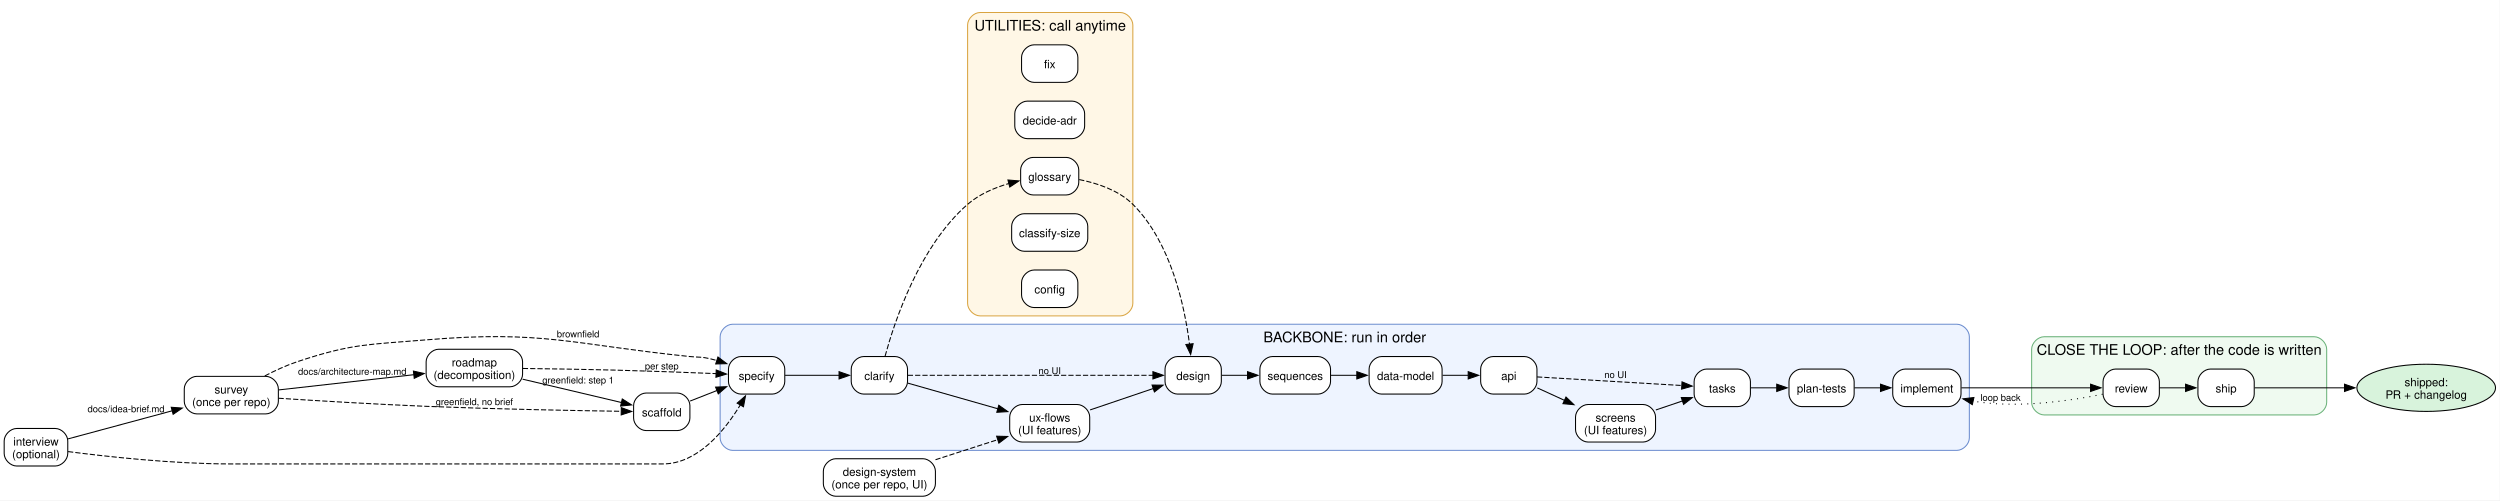
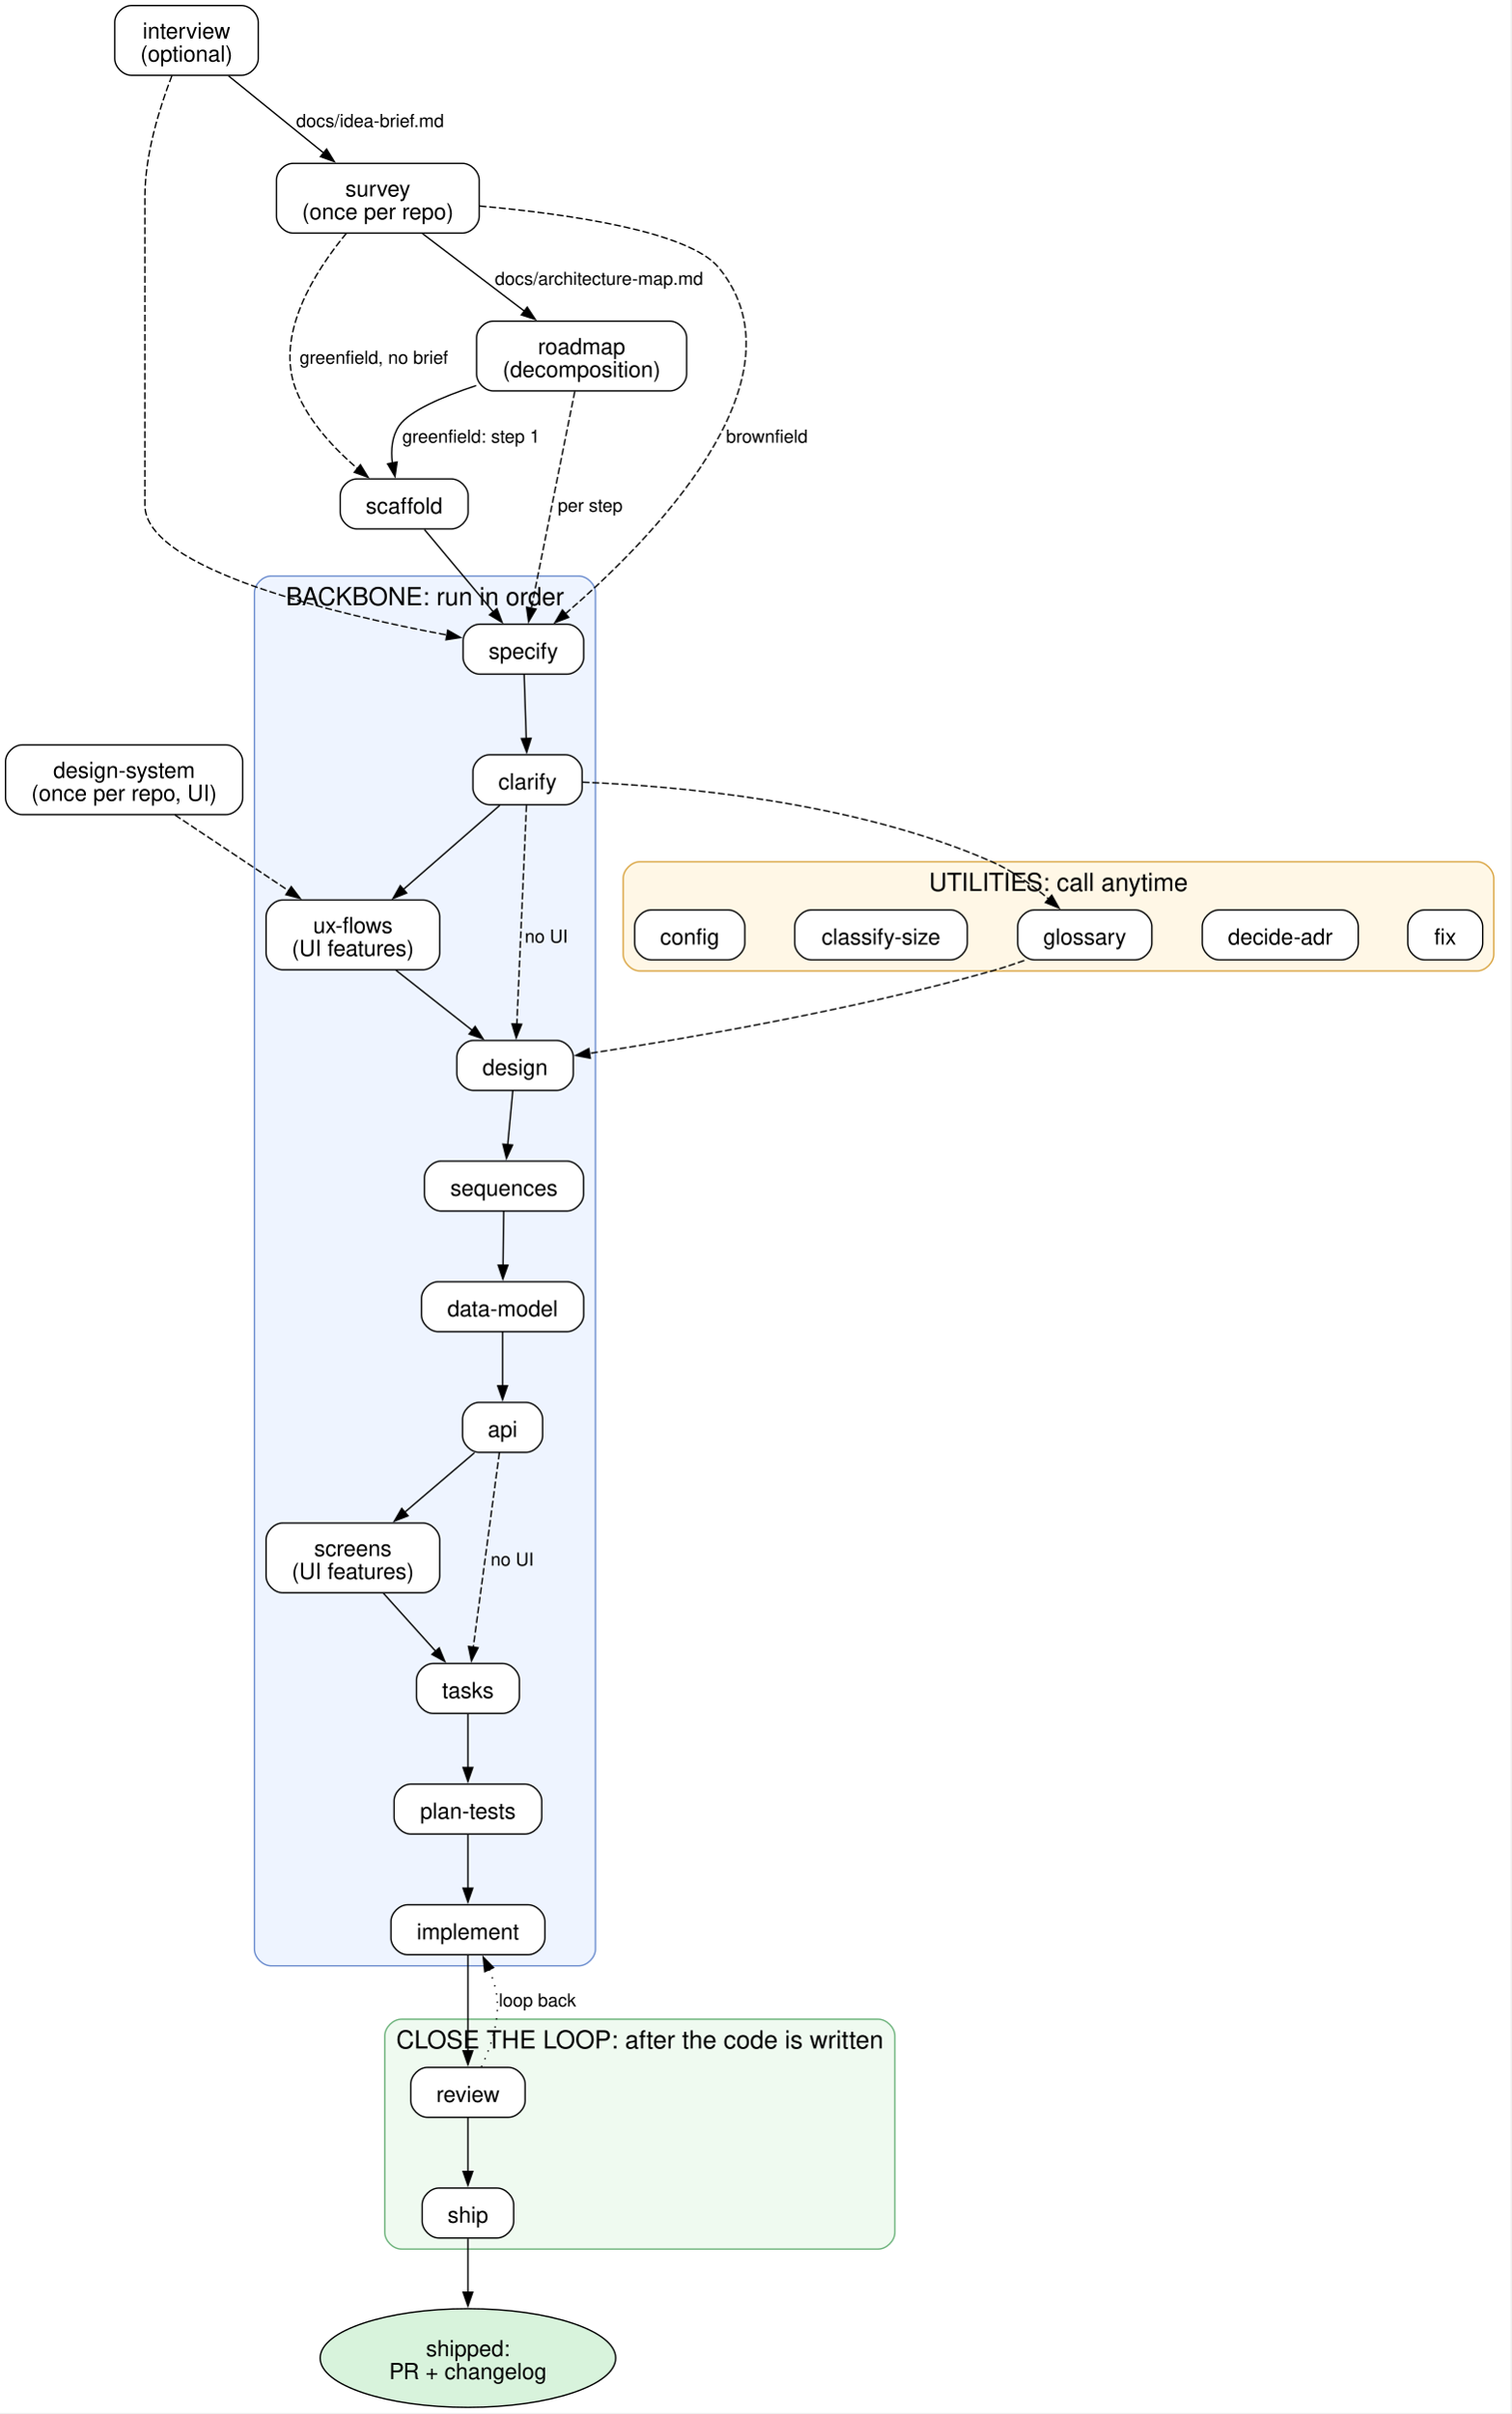
- <svg xmlns="http://www.w3.org/2000/svg" width="2398pt" height="480pt" viewBox="0.00 0.00 2398.00 480.00">
-   <g id="graph0" class="graph" transform="scale(1 1) rotate(0) translate(4 476)">
-     <polygon fill="white" stroke="none" points="-4,4 -4,-476 2393.69,-476 2393.69,4 -4,4" />
+ <svg xmlns="http://www.w3.org/2000/svg" width="1090pt" height="1740pt" viewBox="0.00 0.00 1090.00 1740.00">
+   <g id="graph0" class="graph" transform="scale(1 1) rotate(0) translate(4 1735.9)">
+     <polygon fill="white" stroke="none" points="-4,4 -4,-1735.9 1085.5,-1735.9 1085.5,4 -4,4" />
    <g id="clust1" class="cluster">
-       <path fill="#eef4ff" stroke="#6b8cce" d="M698.75,-44C698.75,-44 1873,-44 1873,-44 1879,-44 1885,-50 1885,-56 1885,-56 1885,-153 1885,-153 1885,-159 1879,-165 1873,-165 1873,-165 698.75,-165 698.75,-165 692.75,-165 686.75,-159 686.75,-153 686.75,-153 686.75,-56 686.75,-56 686.75,-50 692.75,-44 698.75,-44" />
-       <text xml:space="preserve" text-anchor="middle" x="1285.88" y="-147.7" font-family="Helvetica,sans-Serif" font-size="14.00">BACKBONE: run in order</text>
+       <path fill="#eef4ff" stroke="#6b8cce" d="M191.5,-318.36C191.5,-318.36 413.5,-318.36 413.5,-318.36 419.5,-318.36 425.5,-324.36 425.5,-330.36 425.5,-330.36 425.5,-1308.56 425.5,-1308.56 425.5,-1314.56 419.5,-1320.56 413.5,-1320.56 413.5,-1320.56 191.5,-1320.56 191.5,-1320.56 185.5,-1320.56 179.5,-1314.56 179.5,-1308.56 179.5,-1308.56 179.5,-330.36 179.5,-330.36 179.5,-324.36 185.5,-318.36 191.5,-318.36" />
+       <text xml:space="preserve" text-anchor="middle" x="302.5" y="-1299.46" font-family="Helvetica,sans-Serif" font-size="18.00">BACKBONE: run in order</text>
    </g>
    <g id="clust2" class="cluster">
-       <path fill="#effaf0" stroke="#6bb27a" d="M1956.75,-78C1956.75,-78 2215.75,-78 2215.75,-78 2221.75,-78 2227.75,-84 2227.75,-90 2227.75,-90 2227.75,-141 2227.75,-141 2227.75,-147 2221.75,-153 2215.75,-153 2215.75,-153 1956.75,-153 1956.75,-153 1950.75,-153 1944.75,-147 1944.75,-141 1944.75,-141 1944.75,-90 1944.75,-90 1944.75,-84 1950.75,-78 1956.75,-78" />
-       <text xml:space="preserve" text-anchor="middle" x="2086.25" y="-135.7" font-family="Helvetica,sans-Serif" font-size="14.00">CLOSE THE LOOP: after the code is written</text>
+       <path fill="#effaf0" stroke="#6bb27a" d="M285.5,-114.11C285.5,-114.11 629.5,-114.11 629.5,-114.11 635.5,-114.11 641.5,-120.11 641.5,-126.11 641.5,-126.11 641.5,-267.86 641.5,-267.86 641.5,-273.86 635.5,-279.86 629.5,-279.86 629.5,-279.86 285.5,-279.86 285.5,-279.86 279.5,-279.86 273.5,-273.86 273.5,-267.86 273.5,-267.86 273.5,-126.11 273.5,-126.11 273.5,-120.11 279.5,-114.11 285.5,-114.11" />
+       <text xml:space="preserve" text-anchor="middle" x="457.5" y="-258.76" font-family="Helvetica,sans-Serif" font-size="18.00">CLOSE THE LOOP: after the code is written</text>
    </g>
    <g id="clust3" class="cluster">
-       <path fill="#fff7e6" stroke="#d9a441" d="M936.12,-173C936.12,-173 1070.62,-173 1070.62,-173 1076.62,-173 1082.62,-179 1082.62,-185 1082.62,-185 1082.62,-452 1082.62,-452 1082.62,-458 1076.62,-464 1070.62,-464 1070.62,-464 936.12,-464 936.12,-464 930.12,-464 924.12,-458 924.12,-452 924.12,-452 924.12,-185 924.12,-185 924.12,-179 930.12,-173 936.12,-173" />
-       <text xml:space="preserve" text-anchor="middle" x="1003.38" y="-446.7" font-family="Helvetica,sans-Serif" font-size="14.00">UTILITIES: call anytime</text>
+       <path fill="#fff7e6" stroke="#d9a441" d="M457.5,-1035.78C457.5,-1035.78 1061.5,-1035.78 1061.5,-1035.78 1067.5,-1035.78 1073.5,-1041.78 1073.5,-1047.78 1073.5,-1047.78 1073.5,-1102.53 1073.5,-1102.53 1073.5,-1108.53 1067.5,-1114.53 1061.5,-1114.53 1061.5,-1114.53 457.5,-1114.53 457.5,-1114.53 451.5,-1114.53 445.5,-1108.53 445.5,-1102.53 445.5,-1102.53 445.5,-1047.78 445.5,-1047.78 445.5,-1041.78 451.5,-1035.78 457.5,-1035.78" />
+       <text xml:space="preserve" text-anchor="middle" x="759.5" y="-1093.43" font-family="Helvetica,sans-Serif" font-size="18.00">UTILITIES: call anytime</text>
    </g>
    <g id="node1" class="node">
-       <path fill="#ffffff" stroke="black" d="M49,-65C49,-65 12,-65 12,-65 6,-65 0,-59 0,-53 0,-53 0,-41 0,-41 0,-35 6,-29 12,-29 12,-29 49,-29 49,-29 55,-29 61,-35 61,-41 61,-41 61,-53 61,-53 61,-59 55,-65 49,-65" />
-       <text xml:space="preserve" text-anchor="middle" x="30.5" y="-48.55" font-family="Helvetica,sans-Serif" font-size="11.00">interview</text>
-       <text xml:space="preserve" text-anchor="middle" x="30.5" y="-36.55" font-family="Helvetica,sans-Serif" font-size="11.00">(optional)</text>
+       <path fill="#ffffff" stroke="black" d="M170.25,-1731.9C170.25,-1731.9 90.75,-1731.9 90.75,-1731.9 84.75,-1731.9 78.75,-1725.9 78.75,-1719.9 78.75,-1719.9 78.75,-1693.62 78.75,-1693.62 78.75,-1687.62 84.75,-1681.62 90.75,-1681.62 90.75,-1681.62 170.25,-1681.62 170.25,-1681.62 176.25,-1681.62 182.25,-1687.62 182.25,-1693.62 182.25,-1693.62 182.25,-1719.9 182.25,-1719.9 182.25,-1725.9 176.25,-1731.9 170.25,-1731.9" />
+       <text xml:space="preserve" text-anchor="middle" x="130.5" y="-1708.06" font-family="Helvetica,sans-Serif" font-size="16.00">interview</text>
+       <text xml:space="preserve" text-anchor="middle" x="130.5" y="-1691.56" font-family="Helvetica,sans-Serif" font-size="16.00">(optional)</text>
    </g>
    <g id="node2" class="node">
-       <path fill="#ffffff" stroke="black" d="M251,-115C251,-115 184.75,-115 184.75,-115 178.75,-115 172.75,-109 172.75,-103 172.75,-103 172.75,-91 172.75,-91 172.75,-85 178.75,-79 184.75,-79 184.75,-79 251,-79 251,-79 257,-79 263,-85 263,-91 263,-91 263,-103 263,-103 263,-109 257,-115 251,-115" />
-       <text xml:space="preserve" text-anchor="middle" x="217.88" y="-98.55" font-family="Helvetica,sans-Serif" font-size="11.00">survey</text>
-       <text xml:space="preserve" text-anchor="middle" x="217.88" y="-86.55" font-family="Helvetica,sans-Serif" font-size="11.00">(once per repo)</text>
+       <path fill="#ffffff" stroke="black" d="M329.62,-1618.12C329.62,-1618.12 207.38,-1618.12 207.38,-1618.12 201.38,-1618.12 195.38,-1612.12 195.38,-1606.12 195.38,-1606.12 195.38,-1579.84 195.38,-1579.84 195.38,-1573.84 201.38,-1567.84 207.38,-1567.84 207.38,-1567.84 329.62,-1567.84 329.62,-1567.84 335.62,-1567.84 341.62,-1573.84 341.62,-1579.84 341.62,-1579.84 341.62,-1606.12 341.62,-1606.12 341.62,-1612.12 335.62,-1618.12 329.62,-1618.12" />
+       <text xml:space="preserve" text-anchor="middle" x="268.5" y="-1594.28" font-family="Helvetica,sans-Serif" font-size="16.00">survey</text>
+       <text xml:space="preserve" text-anchor="middle" x="268.5" y="-1577.78" font-family="Helvetica,sans-Serif" font-size="16.00">(once per repo)</text>
    </g>
    <g id="edge1" class="edge">
-       <path fill="none" stroke="black" d="M61.28,-55.03C88.23,-62.3 128.59,-73.19 161.46,-82.05" />
-       <polygon fill="black" stroke="black" points="160.26,-85.35 170.83,-84.58 162.08,-78.6 160.26,-85.35" />
-       <text xml:space="preserve" text-anchor="middle" x="116.88" y="-80.6" font-family="Helvetica,sans-Serif" font-size="9.00">docs/idea-brief.md</text>
+       <path fill="none" stroke="black" d="M160.78,-1681.23C181.01,-1664.85 207.79,-1643.15 229.59,-1625.49" />
+       <polygon fill="black" stroke="black" points="231.54,-1628.42 237.11,-1619.4 227.14,-1622.98 231.54,-1628.42" />
+       <text xml:space="preserve" text-anchor="middle" x="262.89" y="-1644.27" font-family="Helvetica,sans-Serif" font-size="13.00">docs/idea-brief.md</text>
    </g>
    <g id="node6" class="node">
-       <path fill="#ffffff" stroke="black" d="M736.75,-134C736.75,-134 706.75,-134 706.75,-134 700.75,-134 694.75,-128 694.75,-122 694.75,-122 694.75,-110 694.75,-110 694.75,-104 700.75,-98 706.75,-98 706.75,-98 736.75,-98 736.75,-98 742.75,-98 748.75,-104 748.75,-110 748.75,-110 748.75,-122 748.75,-122 748.75,-128 742.75,-134 736.75,-134" />
-       <text xml:space="preserve" text-anchor="middle" x="721.75" y="-111.55" font-family="Helvetica,sans-Serif" font-size="11.00">specify</text>
+       <path fill="#ffffff" stroke="black" d="M405,-1285.81C405,-1285.81 342,-1285.81 342,-1285.81 336,-1285.81 330,-1279.81 330,-1273.81 330,-1273.81 330,-1261.81 330,-1261.81 330,-1255.81 336,-1249.81 342,-1249.81 342,-1249.81 405,-1249.81 405,-1249.81 411,-1249.81 417,-1255.81 417,-1261.81 417,-1261.81 417,-1273.81 417,-1273.81 417,-1279.81 411,-1285.81 405,-1285.81" />
+       <text xml:space="preserve" text-anchor="middle" x="373.5" y="-1260.86" font-family="Helvetica,sans-Serif" font-size="16.00">specify</text>
    </g>
    <g id="edge7" class="edge">
-       <path fill="none" stroke="black" stroke-dasharray="5,2" d="M61.29,-42.84C97.86,-38.1 161.8,-31 216.88,-31 216.88,-31 216.88,-31 631.75,-31 665.36,-31 691.28,-63.1 706.26,-87.85" />
-       <polygon fill="black" stroke="black" points="703.06,-89.31 711.07,-96.24 709.13,-85.83 703.06,-89.31" />
+       <path fill="none" stroke="black" stroke-dasharray="5,2" d="M120.01,-1681.4C111.36,-1659.09 100.5,-1624.92 100.5,-1593.98 100.5,-1593.98 100.5,-1593.98 100.5,-1371.56 100.5,-1325.46 238.55,-1292.96 318.32,-1278.04" />
+       <polygon fill="black" stroke="black" points="318.94,-1281.48 328.15,-1276.23 317.68,-1274.59 318.94,-1281.48" />
    </g>
    <g id="node3" class="node">
-       <path fill="#ffffff" stroke="black" d="M485.25,-141C485.25,-141 416.75,-141 416.75,-141 410.75,-141 404.75,-135 404.75,-129 404.75,-129 404.75,-117 404.75,-117 404.75,-111 410.75,-105 416.75,-105 416.75,-105 485.25,-105 485.25,-105 491.25,-105 497.25,-111 497.25,-117 497.25,-117 497.25,-129 497.25,-129 497.25,-135 491.25,-141 485.25,-141" />
-       <text xml:space="preserve" text-anchor="middle" x="451" y="-124.55" font-family="Helvetica,sans-Serif" font-size="11.00">roadmap</text>
-       <text xml:space="preserve" text-anchor="middle" x="451" y="-112.55" font-family="Helvetica,sans-Serif" font-size="11.00">(decomposition)</text>
+       <path fill="#ffffff" stroke="black" d="M479.25,-1504.34C479.25,-1504.34 351.75,-1504.34 351.75,-1504.34 345.75,-1504.34 339.75,-1498.34 339.75,-1492.34 339.75,-1492.34 339.75,-1466.06 339.75,-1466.06 339.75,-1460.06 345.75,-1454.06 351.75,-1454.06 351.75,-1454.06 479.25,-1454.06 479.25,-1454.06 485.25,-1454.06 491.25,-1460.06 491.25,-1466.06 491.25,-1466.06 491.25,-1492.34 491.25,-1492.34 491.25,-1498.34 485.25,-1504.34 479.25,-1504.34" />
+       <text xml:space="preserve" text-anchor="middle" x="415.5" y="-1480.5" font-family="Helvetica,sans-Serif" font-size="16.00">roadmap</text>
+       <text xml:space="preserve" text-anchor="middle" x="415.5" y="-1464" font-family="Helvetica,sans-Serif" font-size="16.00">(decomposition)</text>
    </g>
    <g id="edge2" class="edge">
-       <path fill="none" stroke="black" d="M263.44,-102.01C300.33,-106.16 352.98,-112.09 392.95,-116.58" />
-       <polygon fill="black" stroke="black" points="392.56,-120.06 402.88,-117.7 393.34,-113.1 392.56,-120.06" />
-       <text xml:space="preserve" text-anchor="middle" x="333.88" y="-116.52" font-family="Helvetica,sans-Serif" font-size="9.00">docs/architecture-map.md</text>
+       <path fill="none" stroke="black" d="M300.76,-1567.45C322.4,-1550.99 351.08,-1529.18 374.36,-1511.48" />
+       <polygon fill="black" stroke="black" points="376.27,-1514.43 382.11,-1505.59 372.03,-1508.85 376.27,-1514.43" />
+       <text xml:space="preserve" text-anchor="middle" x="428.05" y="-1530.49" font-family="Helvetica,sans-Serif" font-size="13.00">docs/architecture-map.md</text>
    </g>
    <g id="node4" class="node">
-       <path fill="#ffffff" stroke="black" d="M645.75,-99C645.75,-99 615.75,-99 615.75,-99 609.75,-99 603.75,-93 603.75,-87 603.75,-87 603.75,-75 603.75,-75 603.75,-69 609.75,-63 615.75,-63 615.75,-63 645.75,-63 645.75,-63 651.75,-63 657.75,-69 657.75,-75 657.75,-75 657.75,-87 657.75,-87 657.75,-93 651.75,-99 645.75,-99" />
-       <text xml:space="preserve" text-anchor="middle" x="630.75" y="-76.55" font-family="Helvetica,sans-Serif" font-size="11.00">scaffold</text>
+       <path fill="#ffffff" stroke="black" d="M321.62,-1390.56C321.62,-1390.56 253.38,-1390.56 253.38,-1390.56 247.38,-1390.56 241.38,-1384.56 241.38,-1378.56 241.38,-1378.56 241.38,-1366.56 241.38,-1366.56 241.38,-1360.56 247.38,-1354.56 253.38,-1354.56 253.38,-1354.56 321.62,-1354.56 321.62,-1354.56 327.62,-1354.56 333.62,-1360.56 333.62,-1366.56 333.62,-1366.56 333.62,-1378.56 333.62,-1378.56 333.62,-1384.56 327.62,-1390.56 321.62,-1390.56" />
+       <text xml:space="preserve" text-anchor="middle" x="287.5" y="-1365.61" font-family="Helvetica,sans-Serif" font-size="16.00">scaffold</text>
    </g>
    <g id="edge4" class="edge">
-       <path fill="none" stroke="black" stroke-dasharray="5,2" d="M263.17,-94.01C300.82,-91.57 356.3,-88.22 404.75,-86.25 470.55,-83.58 547.24,-82.15 591.95,-81.48" />
-       <polygon fill="black" stroke="black" points="591.95,-84.99 601.9,-81.34 591.85,-77.99 591.95,-84.99" />
-       <text xml:space="preserve" text-anchor="middle" x="451" y="-87.45" font-family="Helvetica,sans-Serif" font-size="9.00">greenfield, no brief</text>
+       <path fill="none" stroke="black" stroke-dasharray="5,2" d="M245.82,-1567.68C223.07,-1540.21 193.56,-1494.11 209.75,-1454.06 218.8,-1431.66 237.4,-1412.03 254.14,-1397.76" />
+       <polygon fill="black" stroke="black" points="255.95,-1400.8 261.49,-1391.76 251.53,-1395.37 255.95,-1400.8" />
+       <text xml:space="preserve" text-anchor="middle" x="265.62" y="-1473.6" font-family="Helvetica,sans-Serif" font-size="13.00">greenfield, no brief</text>
    </g>
    <g id="edge8" class="edge">
-       <path fill="none" stroke="black" stroke-dasharray="5,2" d="M249.98,-115.39C259.65,-120.45 270.53,-125.51 281,-129 333.92,-146.65 349.16,-145.32 404.75,-150 517.02,-159.46 545.67,-145.49 657.75,-134 666.2,-133.13 668.48,-133.91 676.75,-132 679.04,-131.47 681.37,-130.86 683.71,-130.19" />
-       <polygon fill="black" stroke="black" points="684.65,-133.56 693.1,-127.17 682.51,-126.9 684.65,-133.56" />
-       <text xml:space="preserve" text-anchor="middle" x="550.5" y="-152.45" font-family="Helvetica,sans-Serif" font-size="9.00">brownfield</text>
+       <path fill="none" stroke="black" stroke-dasharray="5,2" d="M341.92,-1587.36C406.32,-1581.61 492.96,-1569.11 514.5,-1542.84 581.13,-1461.57 462.51,-1343.69 403.69,-1293.22" />
+       <polygon fill="black" stroke="black" points="406.19,-1290.75 396.29,-1286.97 401.67,-1296.1 406.19,-1290.75" />
+       <text xml:space="preserve" text-anchor="middle" x="549.18" y="-1416.71" font-family="Helvetica,sans-Serif" font-size="13.00">brownfield</text>
    </g>
    <g id="edge3" class="edge">
-       <path fill="none" stroke="black" d="M497.31,-112.29C526.65,-105.36 564.41,-96.44 592.1,-89.9" />
-       <polygon fill="black" stroke="black" points="592.89,-93.31 601.82,-87.6 591.28,-86.49 592.89,-93.31" />
-       <text xml:space="preserve" text-anchor="middle" x="550.5" y="-108.2" font-family="Helvetica,sans-Serif" font-size="9.00">greenfield: step 1</text>
+       <path fill="none" stroke="black" d="M339.47,-1457.93C314.5,-1449.63 291.26,-1439.52 284,-1429.06 278.62,-1421.3 277.86,-1411.38 278.97,-1402.08" />
+       <polygon fill="black" stroke="black" points="282.4,-1402.8 280.89,-1392.31 275.53,-1401.45 282.4,-1402.8" />
+       <text xml:space="preserve" text-anchor="middle" x="335.75" y="-1416.71" font-family="Helvetica,sans-Serif" font-size="13.00">greenfield: step 1</text>
    </g>
    <g id="edge6" class="edge">
-       <path fill="none" stroke="black" stroke-dasharray="5,2" d="M497.51,-122.57C523.38,-122.26 556.38,-121.76 585.75,-121 618.63,-120.15 656,-118.73 683.08,-117.62" />
-       <polygon fill="black" stroke="black" points="683.01,-121.12 692.86,-117.21 682.72,-114.13 683.01,-121.12" />
-       <text xml:space="preserve" text-anchor="middle" x="630.75" y="-121.68" font-family="Helvetica,sans-Serif" font-size="9.00">per step</text>
+       <path fill="none" stroke="black" stroke-dasharray="5,2" d="M410.6,-1453.77C402.78,-1414.79 387.52,-1338.71 379.22,-1297.3" />
+       <polygon fill="black" stroke="black" points="382.67,-1296.73 377.27,-1287.61 375.81,-1298.1 382.67,-1296.73" />
+       <text xml:space="preserve" text-anchor="middle" x="421.67" y="-1366.96" font-family="Helvetica,sans-Serif" font-size="13.00">per step</text>
    </g>
    <g id="edge5" class="edge">
-       <path fill="none" stroke="black" d="M657.97,-91.31C666.05,-94.49 675.1,-98.05 683.75,-101.45" />
-       <polygon fill="black" stroke="black" points="682.41,-104.68 693,-105.09 684.97,-98.17 682.41,-104.68" />
+       <path fill="none" stroke="black" d="M302.09,-1354.13C315.76,-1337.79 336.37,-1313.17 351.94,-1294.56" />
+       <polygon fill="black" stroke="black" points="354.42,-1297.05 358.16,-1287.14 349.05,-1292.56 354.42,-1297.05" />
    </g>
    <g id="node5" class="node">
-       <path fill="#ffffff" stroke="black" d="M881.25,-36C881.25,-36 797.75,-36 797.75,-36 791.75,-36 785.75,-30 785.75,-24 785.75,-24 785.75,-12 785.75,-12 785.75,-6 791.75,0 797.75,0 797.75,0 881.25,0 881.25,0 887.25,0 893.25,-6 893.25,-12 893.25,-12 893.25,-24 893.25,-24 893.25,-30 887.25,-36 881.25,-36" />
-       <text xml:space="preserve" text-anchor="middle" x="839.5" y="-19.55" font-family="Helvetica,sans-Serif" font-size="11.00">design-system</text>
-       <text xml:space="preserve" text-anchor="middle" x="839.5" y="-7.55" font-family="Helvetica,sans-Serif" font-size="11.00">(once per repo, UI)</text>
+       <path fill="#ffffff" stroke="black" d="M159,-1198.81C159,-1198.81 12,-1198.81 12,-1198.81 6,-1198.81 0,-1192.81 0,-1186.81 0,-1186.81 0,-1160.53 0,-1160.53 0,-1154.53 6,-1148.53 12,-1148.53 12,-1148.53 159,-1148.53 159,-1148.53 165,-1148.53 171,-1154.53 171,-1160.53 171,-1160.53 171,-1186.81 171,-1186.81 171,-1192.81 165,-1198.81 159,-1198.81" />
+       <text xml:space="preserve" text-anchor="middle" x="85.5" y="-1174.97" font-family="Helvetica,sans-Serif" font-size="16.00">design-system</text>
+       <text xml:space="preserve" text-anchor="middle" x="85.5" y="-1158.47" font-family="Helvetica,sans-Serif" font-size="16.00">(once per repo, UI)</text>
    </g>
    <g id="node7" class="node">
-       <path fill="#ffffff" stroke="black" d="M1029.25,-88C1029.25,-88 976.5,-88 976.5,-88 970.5,-88 964.5,-82 964.5,-76 964.5,-76 964.5,-64 964.5,-64 964.5,-58 970.5,-52 976.5,-52 976.5,-52 1029.25,-52 1029.25,-52 1035.25,-52 1041.25,-58 1041.25,-64 1041.25,-64 1041.25,-76 1041.25,-76 1041.25,-82 1035.25,-88 1029.25,-88" />
-       <text xml:space="preserve" text-anchor="middle" x="1002.88" y="-71.55" font-family="Helvetica,sans-Serif" font-size="11.00">ux-flows</text>
-       <text xml:space="preserve" text-anchor="middle" x="1002.88" y="-59.55" font-family="Helvetica,sans-Serif" font-size="11.00">(UI features)</text>
+       <path fill="#ffffff" stroke="black" d="M301.12,-1086.92C301.12,-1086.92 199.88,-1086.92 199.88,-1086.92 193.88,-1086.92 187.88,-1080.92 187.88,-1074.92 187.88,-1074.92 187.88,-1048.64 187.88,-1048.64 187.88,-1042.64 193.88,-1036.64 199.88,-1036.64 199.88,-1036.64 301.12,-1036.64 301.12,-1036.64 307.12,-1036.64 313.12,-1042.64 313.12,-1048.64 313.12,-1048.64 313.12,-1074.92 313.12,-1074.92 313.12,-1080.92 307.12,-1086.92 301.12,-1086.92" />
+       <text xml:space="preserve" text-anchor="middle" x="250.5" y="-1063.08" font-family="Helvetica,sans-Serif" font-size="16.00">ux-flows</text>
+       <text xml:space="preserve" text-anchor="middle" x="250.5" y="-1046.58" font-family="Helvetica,sans-Serif" font-size="16.00">(UI features)</text>
    </g>
    <g id="edge9" class="edge">
-       <path fill="none" stroke="black" stroke-dasharray="5,2" d="M893.34,-35.03C912.63,-41.24 934.33,-48.24 953.24,-54.33" />
-       <polygon fill="black" stroke="black" points="951.97,-57.6 962.56,-57.33 954.12,-50.93 951.97,-57.6" />
+       <path fill="none" stroke="black" stroke-dasharray="5,2" d="M122.12,-1148.28C146.39,-1132.12 178.42,-1110.78 204.42,-1093.47" />
+       <polygon fill="black" stroke="black" points="206.06,-1096.58 212.44,-1088.13 202.18,-1090.76 206.06,-1096.58" />
    </g>
    <g id="node8" class="node">
-       <path fill="#ffffff" stroke="black" d="M854.5,-134C854.5,-134 824.5,-134 824.5,-134 818.5,-134 812.5,-128 812.5,-122 812.5,-122 812.5,-110 812.5,-110 812.5,-104 818.5,-98 824.5,-98 824.5,-98 854.5,-98 854.5,-98 860.5,-98 866.5,-104 866.5,-110 866.5,-110 866.5,-122 866.5,-122 866.5,-128 860.5,-134 854.5,-134" />
-       <text xml:space="preserve" text-anchor="middle" x="839.5" y="-111.55" font-family="Helvetica,sans-Serif" font-size="11.00">clarify</text>
+       <path fill="#ffffff" stroke="black" d="M403.88,-1191.67C403.88,-1191.67 349.12,-1191.67 349.12,-1191.67 343.12,-1191.67 337.12,-1185.67 337.12,-1179.67 337.12,-1179.67 337.12,-1167.67 337.12,-1167.67 337.12,-1161.67 343.12,-1155.67 349.12,-1155.67 349.12,-1155.67 403.88,-1155.67 403.88,-1155.67 409.88,-1155.67 415.88,-1161.67 415.88,-1167.67 415.88,-1167.67 415.88,-1179.67 415.88,-1179.67 415.88,-1185.67 409.88,-1191.67 403.88,-1191.67" />
+       <text xml:space="preserve" text-anchor="middle" x="376.5" y="-1166.72" font-family="Helvetica,sans-Serif" font-size="16.00">clarify</text>
    </g>
    <g id="edge10" class="edge">
-       <path fill="none" stroke="black" d="M749.02,-116C764.41,-116 784.1,-116 801.09,-116" />
-       <polygon fill="black" stroke="black" points="800.82,-119.5 810.82,-116 800.82,-112.5 800.82,-119.5" />
+       <path fill="none" stroke="black" d="M374.06,-1249.48C374.49,-1236.48 375.08,-1218.4 375.57,-1203.27" />
+       <polygon fill="black" stroke="black" points="379.06,-1203.54 375.89,-1193.43 372.07,-1203.31 379.06,-1203.54" />
    </g>
    <g id="node9" class="node">
-       <path fill="#ffffff" stroke="black" d="M1155.5,-134C1155.5,-134 1125.5,-134 1125.5,-134 1119.5,-134 1113.5,-128 1113.5,-122 1113.5,-122 1113.5,-110 1113.5,-110 1113.5,-104 1119.5,-98 1125.5,-98 1125.5,-98 1155.5,-98 1155.5,-98 1161.5,-98 1167.5,-104 1167.5,-110 1167.5,-110 1167.5,-122 1167.5,-122 1167.5,-128 1161.5,-134 1155.5,-134" />
-       <text xml:space="preserve" text-anchor="middle" x="1140.5" y="-111.55" font-family="Helvetica,sans-Serif" font-size="11.00">design</text>
+       <path fill="#ffffff" stroke="black" d="M397.5,-985.64C397.5,-985.64 337.5,-985.64 337.5,-985.64 331.5,-985.64 325.5,-979.64 325.5,-973.64 325.5,-973.64 325.5,-961.64 325.5,-961.64 325.5,-955.64 331.5,-949.64 337.5,-949.64 337.5,-949.64 397.5,-949.64 397.5,-949.64 403.5,-949.64 409.5,-955.64 409.5,-961.64 409.5,-961.64 409.5,-973.64 409.5,-973.64 409.5,-979.64 403.5,-985.64 397.5,-985.64" />
+       <text xml:space="preserve" text-anchor="middle" x="367.5" y="-960.69" font-family="Helvetica,sans-Serif" font-size="16.00">design</text>
    </g>
    <g id="edge12" class="edge">
-       <path fill="none" stroke="black" d="M1041.65,-82.81C1060.57,-89.23 1083.38,-96.97 1102.23,-103.36" />
-       <polygon fill="black" stroke="black" points="1101.06,-106.66 1111.65,-106.56 1103.31,-100.03 1101.06,-106.66" />
+       <path fill="none" stroke="black" d="M281.55,-1036.33C298.57,-1022.92 319.6,-1006.36 336.6,-992.97" />
+       <polygon fill="black" stroke="black" points="338.7,-995.77 344.39,-986.84 334.37,-990.27 338.7,-995.77" />
    </g>
    <g id="edge11" class="edge">
-       <path fill="none" stroke="black" d="M866.79,-108.51C890.13,-101.85 924.83,-91.96 953.22,-83.87" />
-       <polygon fill="black" stroke="black" points="954.03,-87.28 962.69,-81.17 952.12,-80.54 954.03,-87.28" />
+       <path fill="none" stroke="black" d="M356.53,-1155.25C337.83,-1138.94 309.43,-1114.17 286.73,-1094.37" />
+       <polygon fill="black" stroke="black" points="289.31,-1091.98 279.48,-1088.05 284.71,-1097.26 289.31,-1091.98" />
    </g>
    <g id="edge20" class="edge">
-       <path fill="none" stroke="black" stroke-dasharray="5,2" d="M866.77,-116C919.94,-116 1040.46,-116 1101.93,-116" />
-       <polygon fill="black" stroke="black" points="1101.88,-119.5 1111.88,-116 1101.88,-112.5 1101.88,-119.5" />
-       <text xml:space="preserve" text-anchor="middle" x="1002.88" y="-117.2" font-family="Helvetica,sans-Serif" font-size="9.00">no UI</text>
+       <path fill="none" stroke="black" stroke-dasharray="5,2" d="M375.73,-1155.27C374.18,-1120.11 370.66,-1040.29 368.76,-997.31" />
+       <polygon fill="black" stroke="black" points="372.27,-997.34 368.33,-987.5 365.28,-997.64 372.27,-997.34" />
+       <text xml:space="preserve" text-anchor="middle" x="390.02" y="-1056.18" font-family="Helvetica,sans-Serif" font-size="13.00">no UI</text>
    </g>
    <g id="node22" class="node">
-       <path fill="#ffffff" stroke="black" d="M1018.75,-325C1018.75,-325 987,-325 987,-325 981,-325 975,-319 975,-313 975,-313 975,-301 975,-301 975,-295 981,-289 987,-289 987,-289 1018.75,-289 1018.75,-289 1024.75,-289 1030.75,-295 1030.75,-301 1030.75,-301 1030.75,-313 1030.75,-313 1030.75,-319 1024.75,-325 1018.75,-325" />
-       <text xml:space="preserve" text-anchor="middle" x="1002.88" y="-302.55" font-family="Helvetica,sans-Serif" font-size="11.00">glossary</text>
+       <path fill="#ffffff" stroke="black" d="M814.88,-1079.78C814.88,-1079.78 742.12,-1079.78 742.12,-1079.78 736.12,-1079.78 730.12,-1073.78 730.12,-1067.78 730.12,-1067.78 730.12,-1055.78 730.12,-1055.78 730.12,-1049.78 736.12,-1043.78 742.12,-1043.78 742.12,-1043.78 814.88,-1043.78 814.88,-1043.78 820.88,-1043.78 826.88,-1049.78 826.88,-1055.78 826.88,-1055.78 826.88,-1067.78 826.88,-1067.78 826.88,-1073.78 820.88,-1079.78 814.88,-1079.78" />
+       <text xml:space="preserve" text-anchor="middle" x="778.5" y="-1054.83" font-family="Helvetica,sans-Serif" font-size="16.00">glossary</text>
    </g>
    <g id="edge26" class="edge">
-       <path fill="none" stroke="black" stroke-dasharray="5,2" d="M844.96,-134.33C854.08,-167.97 877.98,-239.79 924.12,-280 935.23,-289.68 950.01,-295.94 963.7,-299.97" />
-       <polygon fill="black" stroke="black" points="962.81,-303.36 973.37,-302.47 964.56,-296.58 962.81,-303.36" />
+       <path fill="none" stroke="black" stroke-dasharray="5,2" d="M416.19,-1171.9C480.76,-1169.33 611.42,-1158.59 711.5,-1114.53 726.4,-1107.97 740.95,-1097.39 752.66,-1087.51" />
+       <polygon fill="black" stroke="black" points="754.68,-1090.39 759.89,-1081.16 750.06,-1085.13 754.68,-1090.39" />
    </g>
    <g id="node10" class="node">
-       <path fill="#ffffff" stroke="black" d="M1260.25,-134C1260.25,-134 1216.5,-134 1216.5,-134 1210.5,-134 1204.5,-128 1204.5,-122 1204.5,-122 1204.5,-110 1204.5,-110 1204.5,-104 1210.5,-98 1216.5,-98 1216.5,-98 1260.25,-98 1260.25,-98 1266.25,-98 1272.25,-104 1272.25,-110 1272.25,-110 1272.25,-122 1272.25,-122 1272.25,-128 1266.25,-134 1260.25,-134" />
-       <text xml:space="preserve" text-anchor="middle" x="1238.38" y="-111.55" font-family="Helvetica,sans-Serif" font-size="11.00">sequences</text>
+       <path fill="#ffffff" stroke="black" d="M404.88,-898.64C404.88,-898.64 314.12,-898.64 314.12,-898.64 308.12,-898.64 302.12,-892.64 302.12,-886.64 302.12,-886.64 302.12,-874.64 302.12,-874.64 302.12,-868.64 308.12,-862.64 314.12,-862.64 314.12,-862.64 404.88,-862.64 404.88,-862.64 410.88,-862.64 416.88,-868.64 416.88,-874.64 416.88,-874.64 416.88,-886.64 416.88,-886.64 416.88,-892.64 410.88,-898.64 404.88,-898.64" />
+       <text xml:space="preserve" text-anchor="middle" x="359.5" y="-873.69" font-family="Helvetica,sans-Serif" font-size="16.00">sequences</text>
    </g>
    <g id="edge13" class="edge">
-       <path fill="none" stroke="black" d="M1167.95,-116C1175.65,-116 1184.28,-116 1192.77,-116" />
-       <polygon fill="black" stroke="black" points="1192.64,-119.5 1202.64,-116 1192.64,-112.5 1192.64,-119.5" />
+       <path fill="none" stroke="black" d="M365.88,-949.44C364.83,-938.22 363.42,-923.31 362.2,-910.32" />
+       <polygon fill="black" stroke="black" points="365.71,-910.24 361.29,-900.61 358.74,-910.89 365.71,-910.24" />
    </g>
    <g id="node11" class="node">
-       <path fill="#ffffff" stroke="black" d="M1367.25,-134C1367.25,-134 1321.25,-134 1321.25,-134 1315.25,-134 1309.25,-128 1309.25,-122 1309.25,-122 1309.25,-110 1309.25,-110 1309.25,-104 1315.25,-98 1321.25,-98 1321.25,-98 1367.25,-98 1367.25,-98 1373.25,-98 1379.25,-104 1379.25,-110 1379.25,-110 1379.25,-122 1379.25,-122 1379.25,-128 1373.25,-134 1367.25,-134" />
-       <text xml:space="preserve" text-anchor="middle" x="1344.25" y="-111.55" font-family="Helvetica,sans-Serif" font-size="11.00">data-model</text>
+       <path fill="#ffffff" stroke="black" d="M405,-811.64C405,-811.64 312,-811.64 312,-811.64 306,-811.64 300,-805.64 300,-799.64 300,-799.64 300,-787.64 300,-787.64 300,-781.64 306,-775.64 312,-775.64 312,-775.64 405,-775.64 405,-775.64 411,-775.64 417,-781.64 417,-787.64 417,-787.64 417,-799.64 417,-799.64 417,-805.64 411,-811.64 405,-811.64" />
+       <text xml:space="preserve" text-anchor="middle" x="358.5" y="-786.69" font-family="Helvetica,sans-Serif" font-size="16.00">data-model</text>
    </g>
    <g id="edge14" class="edge">
-       <path fill="none" stroke="black" d="M1272.53,-116C1280.53,-116 1289.22,-116 1297.68,-116" />
-       <polygon fill="black" stroke="black" points="1297.47,-119.5 1307.47,-116 1297.47,-112.5 1297.47,-119.5" />
+       <path fill="none" stroke="black" d="M359.3,-862.44C359.17,-851.22 358.99,-836.31 358.84,-823.32" />
+       <polygon fill="black" stroke="black" points="362.34,-823.58 358.72,-813.62 355.34,-823.66 362.34,-823.58" />
    </g>
    <g id="node12" class="node">
-       <path fill="#ffffff" stroke="black" d="M1458.25,-134C1458.25,-134 1428.25,-134 1428.25,-134 1422.25,-134 1416.25,-128 1416.25,-122 1416.25,-122 1416.25,-110 1416.25,-110 1416.25,-104 1422.25,-98 1428.25,-98 1428.25,-98 1458.25,-98 1458.25,-98 1464.25,-98 1470.25,-104 1470.25,-110 1470.25,-110 1470.25,-122 1470.25,-122 1470.25,-128 1464.25,-134 1458.25,-134" />
-       <text xml:space="preserve" text-anchor="middle" x="1443.25" y="-111.55" font-family="Helvetica,sans-Serif" font-size="11.00">api</text>
+       <path fill="#ffffff" stroke="black" d="M375.38,-724.64C375.38,-724.64 341.62,-724.64 341.62,-724.64 335.62,-724.64 329.62,-718.64 329.62,-712.64 329.62,-712.64 329.62,-700.64 329.62,-700.64 329.62,-694.64 335.62,-688.64 341.62,-688.64 341.62,-688.64 375.38,-688.64 375.38,-688.64 381.38,-688.64 387.38,-694.64 387.38,-700.64 387.38,-700.64 387.38,-712.64 387.38,-712.64 387.38,-718.64 381.38,-724.64 375.38,-724.64" />
+       <text xml:space="preserve" text-anchor="middle" x="358.5" y="-699.69" font-family="Helvetica,sans-Serif" font-size="16.00">api</text>
    </g>
    <g id="edge15" class="edge">
-       <path fill="none" stroke="black" d="M1379.72,-116C1387.7,-116 1396.23,-116 1404.34,-116" />
-       <polygon fill="black" stroke="black" points="1404.3,-119.5 1414.3,-116 1404.3,-112.5 1404.3,-119.5" />
+       <path fill="none" stroke="black" d="M358.5,-775.44C358.5,-764.22 358.5,-749.31 358.5,-736.32" />
+       <polygon fill="black" stroke="black" points="362,-736.62 358.5,-726.62 355,-736.62 362,-736.62" />
    </g>
    <g id="node13" class="node">
-       <path fill="#ffffff" stroke="black" d="M1572,-88C1572,-88 1519.25,-88 1519.25,-88 1513.25,-88 1507.25,-82 1507.25,-76 1507.25,-76 1507.25,-64 1507.25,-64 1507.25,-58 1513.25,-52 1519.25,-52 1519.25,-52 1572,-52 1572,-52 1578,-52 1584,-58 1584,-64 1584,-64 1584,-76 1584,-76 1584,-82 1578,-88 1572,-88" />
-       <text xml:space="preserve" text-anchor="middle" x="1545.62" y="-71.55" font-family="Helvetica,sans-Serif" font-size="11.00">screens</text>
-       <text xml:space="preserve" text-anchor="middle" x="1545.62" y="-59.55" font-family="Helvetica,sans-Serif" font-size="11.00">(UI features)</text>
+       <path fill="#ffffff" stroke="black" d="M301.12,-637.64C301.12,-637.64 199.88,-637.64 199.88,-637.64 193.88,-637.64 187.88,-631.64 187.88,-625.64 187.88,-625.64 187.88,-599.36 187.88,-599.36 187.88,-593.36 193.88,-587.36 199.88,-587.36 199.88,-587.36 301.12,-587.36 301.12,-587.36 307.12,-587.36 313.12,-593.36 313.12,-599.36 313.12,-599.36 313.12,-625.64 313.12,-625.64 313.12,-631.64 307.12,-637.64 301.12,-637.64" />
+       <text xml:space="preserve" text-anchor="middle" x="250.5" y="-613.8" font-family="Helvetica,sans-Serif" font-size="16.00">screens</text>
+       <text xml:space="preserve" text-anchor="middle" x="250.5" y="-597.3" font-family="Helvetica,sans-Serif" font-size="16.00">(UI features)</text>
    </g>
    <g id="edge16" class="edge">
-       <path fill="none" stroke="black" d="M1470.62,-103.91C1478.64,-100.24 1487.71,-96.08 1496.68,-91.97" />
-       <polygon fill="black" stroke="black" points="1498.1,-95.17 1505.73,-87.82 1495.18,-88.81 1498.1,-95.17" />
+       <path fill="none" stroke="black" d="M338.19,-688.31C324.03,-676.23 304.74,-659.77 287.85,-645.36" />
+       <polygon fill="black" stroke="black" points="290.31,-642.86 280.43,-639.03 285.77,-648.19 290.31,-642.86" />
    </g>
    <g id="node14" class="node">
-       <path fill="#ffffff" stroke="black" d="M1663,-122C1663,-122 1633,-122 1633,-122 1627,-122 1621,-116 1621,-110 1621,-110 1621,-98 1621,-98 1621,-92 1627,-86 1633,-86 1633,-86 1663,-86 1663,-86 1669,-86 1675,-92 1675,-98 1675,-98 1675,-110 1675,-110 1675,-116 1669,-122 1663,-122" />
-       <text xml:space="preserve" text-anchor="middle" x="1648" y="-99.55" font-family="Helvetica,sans-Serif" font-size="11.00">tasks</text>
+       <path fill="#ffffff" stroke="black" d="M358.62,-536.36C358.62,-536.36 308.38,-536.36 308.38,-536.36 302.38,-536.36 296.38,-530.36 296.38,-524.36 296.38,-524.36 296.38,-512.36 296.38,-512.36 296.38,-506.36 302.38,-500.36 308.38,-500.36 308.38,-500.36 358.62,-500.36 358.62,-500.36 364.62,-500.36 370.62,-506.36 370.62,-512.36 370.62,-512.36 370.62,-524.36 370.62,-524.36 370.62,-530.36 364.62,-536.36 358.62,-536.36" />
+       <text xml:space="preserve" text-anchor="middle" x="333.5" y="-511.41" font-family="Helvetica,sans-Serif" font-size="16.00">tasks</text>
    </g>
    <g id="edge21" class="edge">
-       <path fill="none" stroke="black" stroke-dasharray="5,2" d="M1470.34,-114.46C1505.68,-112.36 1568.97,-108.62 1609.42,-106.22" />
-       <polygon fill="black" stroke="black" points="1609.4,-109.73 1619.18,-105.65 1608.99,-102.74 1609.4,-109.73" />
-       <text xml:space="preserve" text-anchor="middle" x="1545.62" y="-113.45" font-family="Helvetica,sans-Serif" font-size="9.00">no UI</text>
+       <path fill="none" stroke="black" stroke-dasharray="5,2" d="M356.19,-688.45C351.9,-656.44 342.63,-587.4 337.36,-548.16" />
+       <polygon fill="black" stroke="black" points="340.84,-547.72 336.04,-538.28 333.9,-548.65 340.84,-547.72" />
+       <text xml:space="preserve" text-anchor="middle" x="365.42" y="-606.9" font-family="Helvetica,sans-Serif" font-size="13.00">no UI</text>
    </g>
    <g id="edge17" class="edge">
-       <path fill="none" stroke="black" d="M1584.29,-82.76C1592.72,-85.61 1601.65,-88.64 1610.06,-91.49" />
-       <polygon fill="black" stroke="black" points="1608.68,-94.72 1619.28,-94.61 1610.93,-88.09 1608.68,-94.72" />
+       <path fill="none" stroke="black" d="M272.31,-587.29C284.05,-574.25 298.53,-558.18 310.45,-544.94" />
+       <polygon fill="black" stroke="black" points="312.76,-547.61 316.85,-537.84 307.56,-542.92 312.76,-547.61" />
    </g>
    <g id="node15" class="node">
-       <path fill="#ffffff" stroke="black" d="M1762.5,-122C1762.5,-122 1724,-122 1724,-122 1718,-122 1712,-116 1712,-110 1712,-110 1712,-98 1712,-98 1712,-92 1718,-86 1724,-86 1724,-86 1762.5,-86 1762.5,-86 1768.5,-86 1774.5,-92 1774.5,-98 1774.5,-98 1774.5,-110 1774.5,-110 1774.5,-116 1768.5,-122 1762.5,-122" />
-       <text xml:space="preserve" text-anchor="middle" x="1743.25" y="-99.55" font-family="Helvetica,sans-Serif" font-size="11.00">plan-tests</text>
+       <path fill="#ffffff" stroke="black" d="M374.75,-449.36C374.75,-449.36 292.25,-449.36 292.25,-449.36 286.25,-449.36 280.25,-443.36 280.25,-437.36 280.25,-437.36 280.25,-425.36 280.25,-425.36 280.25,-419.36 286.25,-413.36 292.25,-413.36 292.25,-413.36 374.75,-413.36 374.75,-413.36 380.75,-413.36 386.75,-419.36 386.75,-425.36 386.75,-425.36 386.75,-437.36 386.75,-437.36 386.75,-443.36 380.75,-449.36 374.75,-449.36" />
+       <text xml:space="preserve" text-anchor="middle" x="333.5" y="-424.41" font-family="Helvetica,sans-Serif" font-size="16.00">plan-tests</text>
    </g>
    <g id="edge18" class="edge">
-       <path fill="none" stroke="black" d="M1675.47,-104C1683.25,-104 1691.95,-104 1700.43,-104" />
-       <polygon fill="black" stroke="black" points="1700.25,-107.5 1710.25,-104 1700.25,-100.5 1700.25,-107.5" />
+       <path fill="none" stroke="black" d="M333.5,-500.16C333.5,-488.94 333.5,-474.03 333.5,-461.04" />
+       <polygon fill="black" stroke="black" points="337,-461.34 333.5,-451.34 330,-461.34 337,-461.34" />
    </g>
    <g id="node16" class="node">
-       <path fill="#ffffff" stroke="black" d="M1865,-122C1865,-122 1823.5,-122 1823.5,-122 1817.5,-122 1811.5,-116 1811.5,-110 1811.5,-110 1811.5,-98 1811.5,-98 1811.5,-92 1817.5,-86 1823.5,-86 1823.5,-86 1865,-86 1865,-86 1871,-86 1877,-92 1877,-98 1877,-98 1877,-110 1877,-110 1877,-116 1871,-122 1865,-122" />
-       <text xml:space="preserve" text-anchor="middle" x="1844.25" y="-99.55" font-family="Helvetica,sans-Serif" font-size="11.00">implement</text>
+       <path fill="#ffffff" stroke="black" d="M377,-362.36C377,-362.36 290,-362.36 290,-362.36 284,-362.36 278,-356.36 278,-350.36 278,-350.36 278,-338.36 278,-338.36 278,-332.36 284,-326.36 290,-326.36 290,-326.36 377,-326.36 377,-326.36 383,-326.36 389,-332.36 389,-338.36 389,-338.36 389,-350.36 389,-350.36 389,-356.36 383,-362.36 377,-362.36" />
+       <text xml:space="preserve" text-anchor="middle" x="333.5" y="-337.41" font-family="Helvetica,sans-Serif" font-size="16.00">implement</text>
    </g>
    <g id="edge19" class="edge">
-       <path fill="none" stroke="black" d="M1774.76,-104C1782.73,-104 1791.47,-104 1799.96,-104" />
-       <polygon fill="black" stroke="black" points="1799.78,-107.5 1809.78,-104 1799.78,-100.5 1799.78,-107.5" />
+       <path fill="none" stroke="black" d="M333.5,-413.16C333.5,-401.94 333.5,-387.03 333.5,-374.04" />
+       <polygon fill="black" stroke="black" points="337,-374.34 333.5,-364.34 330,-374.34 337,-374.34" />
    </g>
    <g id="node17" class="node">
-       <path fill="#ffffff" stroke="black" d="M2055.25,-122C2055.25,-122 2025.25,-122 2025.25,-122 2019.25,-122 2013.25,-116 2013.25,-110 2013.25,-110 2013.25,-98 2013.25,-98 2013.25,-92 2019.25,-86 2025.25,-86 2025.25,-86 2055.25,-86 2055.25,-86 2061.25,-86 2067.25,-92 2067.25,-98 2067.25,-98 2067.25,-110 2067.25,-110 2067.25,-116 2061.25,-122 2055.25,-122" />
-       <text xml:space="preserve" text-anchor="middle" x="2040.25" y="-99.55" font-family="Helvetica,sans-Serif" font-size="11.00">review</text>
+       <path fill="#ffffff" stroke="black" d="M362.75,-245.11C362.75,-245.11 304.25,-245.11 304.25,-245.11 298.25,-245.11 292.25,-239.11 292.25,-233.11 292.25,-233.11 292.25,-221.11 292.25,-221.11 292.25,-215.11 298.25,-209.11 304.25,-209.11 304.25,-209.11 362.75,-209.11 362.75,-209.11 368.75,-209.11 374.75,-215.11 374.75,-221.11 374.75,-221.11 374.75,-233.11 374.75,-233.11 374.75,-239.11 368.75,-245.11 362.75,-245.11" />
+       <text xml:space="preserve" text-anchor="middle" x="333.5" y="-220.16" font-family="Helvetica,sans-Serif" font-size="16.00">review</text>
    </g>
    <g id="edge22" class="edge">
-       <path fill="none" stroke="black" d="M1877.29,-104C1911.47,-104 1965.57,-104 2001.72,-104" />
-       <polygon fill="black" stroke="black" points="2001.27,-107.5 2011.27,-104 2001.27,-100.5 2001.27,-107.5" />
+       <path fill="none" stroke="black" d="M333.5,-326.35C333.5,-308.07 333.5,-278.7 333.5,-256.82" />
+       <polygon fill="black" stroke="black" points="337,-257.07 333.5,-247.07 330,-257.07 337,-257.07" />
    </g>
    <g id="edge24" class="edge">
-       <path fill="none" stroke="black" stroke-dasharray="1,5" d="M2012.86,-97.85C1983.88,-91.95 1936.01,-84.69 1895,-90.25 1892.84,-90.54 1890.63,-90.91 1888.42,-91.32" />
-       <polygon fill="black" stroke="black" points="1887.85,-87.86 1878.85,-93.44 1889.37,-94.7 1887.85,-87.86" />
-       <text xml:space="preserve" text-anchor="middle" x="1914.88" y="-91.45" font-family="Helvetica,sans-Serif" font-size="9.00">loop back</text>
+       <path fill="none" stroke="black" stroke-dasharray="1,5" d="M343.19,-245.46C350.24,-260.24 357.86,-282.07 353.5,-301.36 352.42,-306.14 350.72,-311.02 348.77,-315.68" />
+       <polygon fill="black" stroke="black" points="345.65,-314.1 344.54,-324.64 351.98,-317.09 345.65,-314.1" />
+       <text xml:space="preserve" text-anchor="middle" x="383.65" y="-289.01" font-family="Helvetica,sans-Serif" font-size="13.00">loop back</text>
    </g>
    <g id="node18" class="node">
-       <path fill="#ffffff" stroke="black" d="M2146.25,-122C2146.25,-122 2116.25,-122 2116.25,-122 2110.25,-122 2104.25,-116 2104.25,-110 2104.25,-110 2104.25,-98 2104.25,-98 2104.25,-92 2110.25,-86 2116.25,-86 2116.25,-86 2146.25,-86 2146.25,-86 2152.25,-86 2158.25,-92 2158.25,-98 2158.25,-98 2158.25,-110 2158.25,-110 2158.25,-116 2152.25,-122 2146.25,-122" />
-       <text xml:space="preserve" text-anchor="middle" x="2131.25" y="-99.55" font-family="Helvetica,sans-Serif" font-size="11.00">ship</text>
+       <path fill="#ffffff" stroke="black" d="M354.5,-158.11C354.5,-158.11 312.5,-158.11 312.5,-158.11 306.5,-158.11 300.5,-152.11 300.5,-146.11 300.5,-146.11 300.5,-134.11 300.5,-134.11 300.5,-128.11 306.5,-122.11 312.5,-122.11 312.5,-122.11 354.5,-122.11 354.5,-122.11 360.5,-122.11 366.5,-128.11 366.5,-134.11 366.5,-134.11 366.5,-146.11 366.5,-146.11 366.5,-152.11 360.5,-158.11 354.5,-158.11" />
+       <text xml:space="preserve" text-anchor="middle" x="333.5" y="-133.16" font-family="Helvetica,sans-Serif" font-size="16.00">ship</text>
    </g>
    <g id="edge23" class="edge">
-       <path fill="none" stroke="black" d="M2067.47,-104C2075.37,-104 2084.19,-104 2092.68,-104" />
-       <polygon fill="black" stroke="black" points="2092.39,-107.5 2102.39,-104 2092.39,-100.5 2092.39,-107.5" />
+       <path fill="none" stroke="black" d="M333.5,-208.91C333.5,-197.69 333.5,-182.78 333.5,-169.79" />
+       <polygon fill="black" stroke="black" points="337,-170.09 333.5,-160.09 330,-170.09 337,-170.09" />
    </g>
    <g id="node19" class="node">
-       <ellipse fill="#d8f3dc" stroke="black" cx="2323.22" cy="-104" rx="66.47" ry="22.63" />
-       <text xml:space="preserve" text-anchor="middle" x="2323.22" y="-105.55" font-family="Helvetica,sans-Serif" font-size="11.00">shipped:</text>
-       <text xml:space="preserve" text-anchor="middle" x="2323.22" y="-93.55" font-family="Helvetica,sans-Serif" font-size="11.00">PR + changelog</text>
+       <ellipse fill="#d8f3dc" stroke="black" cx="333.5" cy="-35.55" rx="106.6" ry="35.55" />
+       <text xml:space="preserve" text-anchor="middle" x="333.5" y="-36.85" font-family="Helvetica,sans-Serif" font-size="16.00">shipped:</text>
+       <text xml:space="preserve" text-anchor="middle" x="333.5" y="-20.35" font-family="Helvetica,sans-Serif" font-size="16.00">PR + changelog</text>
    </g>
    <g id="edge25" class="edge">
-       <path fill="none" stroke="black" d="M2158.66,-104C2181.09,-104 2214.44,-104 2245.18,-104" />
-       <polygon fill="black" stroke="black" points="2244.85,-107.5 2254.85,-104 2244.85,-100.5 2244.85,-107.5" />
+       <path fill="none" stroke="black" d="M333.5,-121.71C333.5,-110.99 333.5,-96.71 333.5,-82.9" />
+       <polygon fill="black" stroke="black" points="337,-83.02 333.5,-73.02 330,-83.02 337,-83.02" />
    </g>
    <g id="node20" class="node">
-       <path fill="#ffffff" stroke="black" d="M1017.88,-217C1017.88,-217 987.88,-217 987.88,-217 981.88,-217 975.88,-211 975.88,-205 975.88,-205 975.88,-193 975.88,-193 975.88,-187 981.88,-181 987.88,-181 987.88,-181 1017.88,-181 1017.88,-181 1023.88,-181 1029.88,-187 1029.88,-193 1029.88,-193 1029.88,-205 1029.88,-205 1029.88,-211 1023.88,-217 1017.88,-217" />
-       <text xml:space="preserve" text-anchor="middle" x="1002.88" y="-194.55" font-family="Helvetica,sans-Serif" font-size="11.00">config</text>
+       <path fill="#ffffff" stroke="black" d="M521.25,-1079.78C521.25,-1079.78 465.75,-1079.78 465.75,-1079.78 459.75,-1079.78 453.75,-1073.78 453.75,-1067.78 453.75,-1067.78 453.75,-1055.78 453.75,-1055.78 453.75,-1049.78 459.75,-1043.78 465.75,-1043.78 465.75,-1043.78 521.25,-1043.78 521.25,-1043.78 527.25,-1043.78 533.25,-1049.78 533.25,-1055.78 533.25,-1055.78 533.25,-1067.78 533.25,-1067.78 533.25,-1073.78 527.25,-1079.78 521.25,-1079.78" />
+       <text xml:space="preserve" text-anchor="middle" x="493.5" y="-1054.83" font-family="Helvetica,sans-Serif" font-size="16.00">config</text>
    </g>
    <g id="node21" class="node">
-       <path fill="#ffffff" stroke="black" d="M1027.38,-271C1027.38,-271 978.38,-271 978.38,-271 972.38,-271 966.38,-265 966.38,-259 966.38,-259 966.38,-247 966.38,-247 966.38,-241 972.38,-235 978.38,-235 978.38,-235 1027.38,-235 1027.38,-235 1033.38,-235 1039.38,-241 1039.38,-247 1039.38,-247 1039.38,-259 1039.38,-259 1039.38,-265 1033.38,-271 1027.38,-271" />
-       <text xml:space="preserve" text-anchor="middle" x="1002.88" y="-248.55" font-family="Helvetica,sans-Serif" font-size="11.00">classify-size</text>
+       <path fill="#ffffff" stroke="black" d="M681.75,-1079.78C681.75,-1079.78 581.25,-1079.78 581.25,-1079.78 575.25,-1079.78 569.25,-1073.78 569.25,-1067.78 569.25,-1067.78 569.25,-1055.78 569.25,-1055.78 569.25,-1049.78 575.25,-1043.78 581.25,-1043.78 581.25,-1043.78 681.75,-1043.78 681.75,-1043.78 687.75,-1043.78 693.75,-1049.78 693.75,-1055.78 693.75,-1055.78 693.75,-1067.78 693.75,-1067.78 693.75,-1073.78 687.75,-1079.78 681.75,-1079.78" />
+       <text xml:space="preserve" text-anchor="middle" x="631.5" y="-1054.83" font-family="Helvetica,sans-Serif" font-size="16.00">classify-size</text>
    </g>
    <g id="edge27" class="edge">
-       <path fill="none" stroke="black" stroke-dasharray="5,2" d="M1031.14,-303.76C1047.97,-300.43 1068.91,-293.67 1082.62,-280 1119.26,-243.5 1132.33,-182.24 1136.98,-145.82" />
-       <polygon fill="black" stroke="black" points="1140.44,-146.32 1138.08,-136 1133.48,-145.54 1140.44,-146.32" />
+       <path fill="none" stroke="black" stroke-dasharray="5,2" d="M734.87,-1043.32C727.16,-1040.57 719.15,-1037.93 711.5,-1035.78 610.47,-1007.28 489.38,-986.7 421.15,-976.31" />
+       <polygon fill="black" stroke="black" points="421.76,-972.86 411.35,-974.83 420.72,-979.78 421.76,-972.86" />
    </g>
    <g id="node23" class="node">
-       <path fill="#ffffff" stroke="black" d="M1024.38,-379C1024.38,-379 981.38,-379 981.38,-379 975.38,-379 969.38,-373 969.38,-367 969.38,-367 969.38,-355 969.38,-355 969.38,-349 975.38,-343 981.38,-343 981.38,-343 1024.38,-343 1024.38,-343 1030.38,-343 1036.38,-349 1036.38,-355 1036.38,-355 1036.38,-367 1036.38,-367 1036.38,-373 1030.38,-379 1024.38,-379" />
-       <text xml:space="preserve" text-anchor="middle" x="1002.88" y="-356.55" font-family="Helvetica,sans-Serif" font-size="11.00">decide-adr</text>
+       <path fill="#ffffff" stroke="black" d="M963.75,-1079.78C963.75,-1079.78 875.25,-1079.78 875.25,-1079.78 869.25,-1079.78 863.25,-1073.78 863.25,-1067.78 863.25,-1067.78 863.25,-1055.78 863.25,-1055.78 863.25,-1049.78 869.25,-1043.78 875.25,-1043.78 875.25,-1043.78 963.75,-1043.78 963.75,-1043.78 969.75,-1043.78 975.75,-1049.78 975.75,-1055.78 975.75,-1055.78 975.75,-1067.78 975.75,-1067.78 975.75,-1073.78 969.75,-1079.78 963.75,-1079.78" />
+       <text xml:space="preserve" text-anchor="middle" x="919.5" y="-1054.83" font-family="Helvetica,sans-Serif" font-size="16.00">decide-adr</text>
    </g>
    <g id="node24" class="node">
-       <path fill="#ffffff" stroke="black" d="M1017.88,-433C1017.88,-433 987.88,-433 987.88,-433 981.88,-433 975.88,-427 975.88,-421 975.88,-421 975.88,-409 975.88,-409 975.88,-403 981.88,-397 987.88,-397 987.88,-397 1017.88,-397 1017.88,-397 1023.88,-397 1029.88,-403 1029.88,-409 1029.88,-409 1029.88,-421 1029.88,-421 1029.88,-427 1023.88,-433 1017.88,-433" />
-       <text xml:space="preserve" text-anchor="middle" x="1002.88" y="-410.55" font-family="Helvetica,sans-Serif" font-size="11.00">fix</text>
+       <path fill="#ffffff" stroke="black" d="M1053.5,-1079.78C1053.5,-1079.78 1023.5,-1079.78 1023.5,-1079.78 1017.5,-1079.78 1011.5,-1073.78 1011.5,-1067.78 1011.5,-1067.78 1011.5,-1055.78 1011.5,-1055.78 1011.5,-1049.78 1017.5,-1043.78 1023.5,-1043.78 1023.5,-1043.78 1053.5,-1043.78 1053.5,-1043.78 1059.5,-1043.78 1065.5,-1049.78 1065.5,-1055.78 1065.5,-1055.78 1065.5,-1067.78 1065.5,-1067.78 1065.5,-1073.78 1059.5,-1079.78 1053.5,-1079.78" />
+       <text xml:space="preserve" text-anchor="middle" x="1038.5" y="-1054.83" font-family="Helvetica,sans-Serif" font-size="16.00">fix</text>
    </g>
  </g>
</svg>
